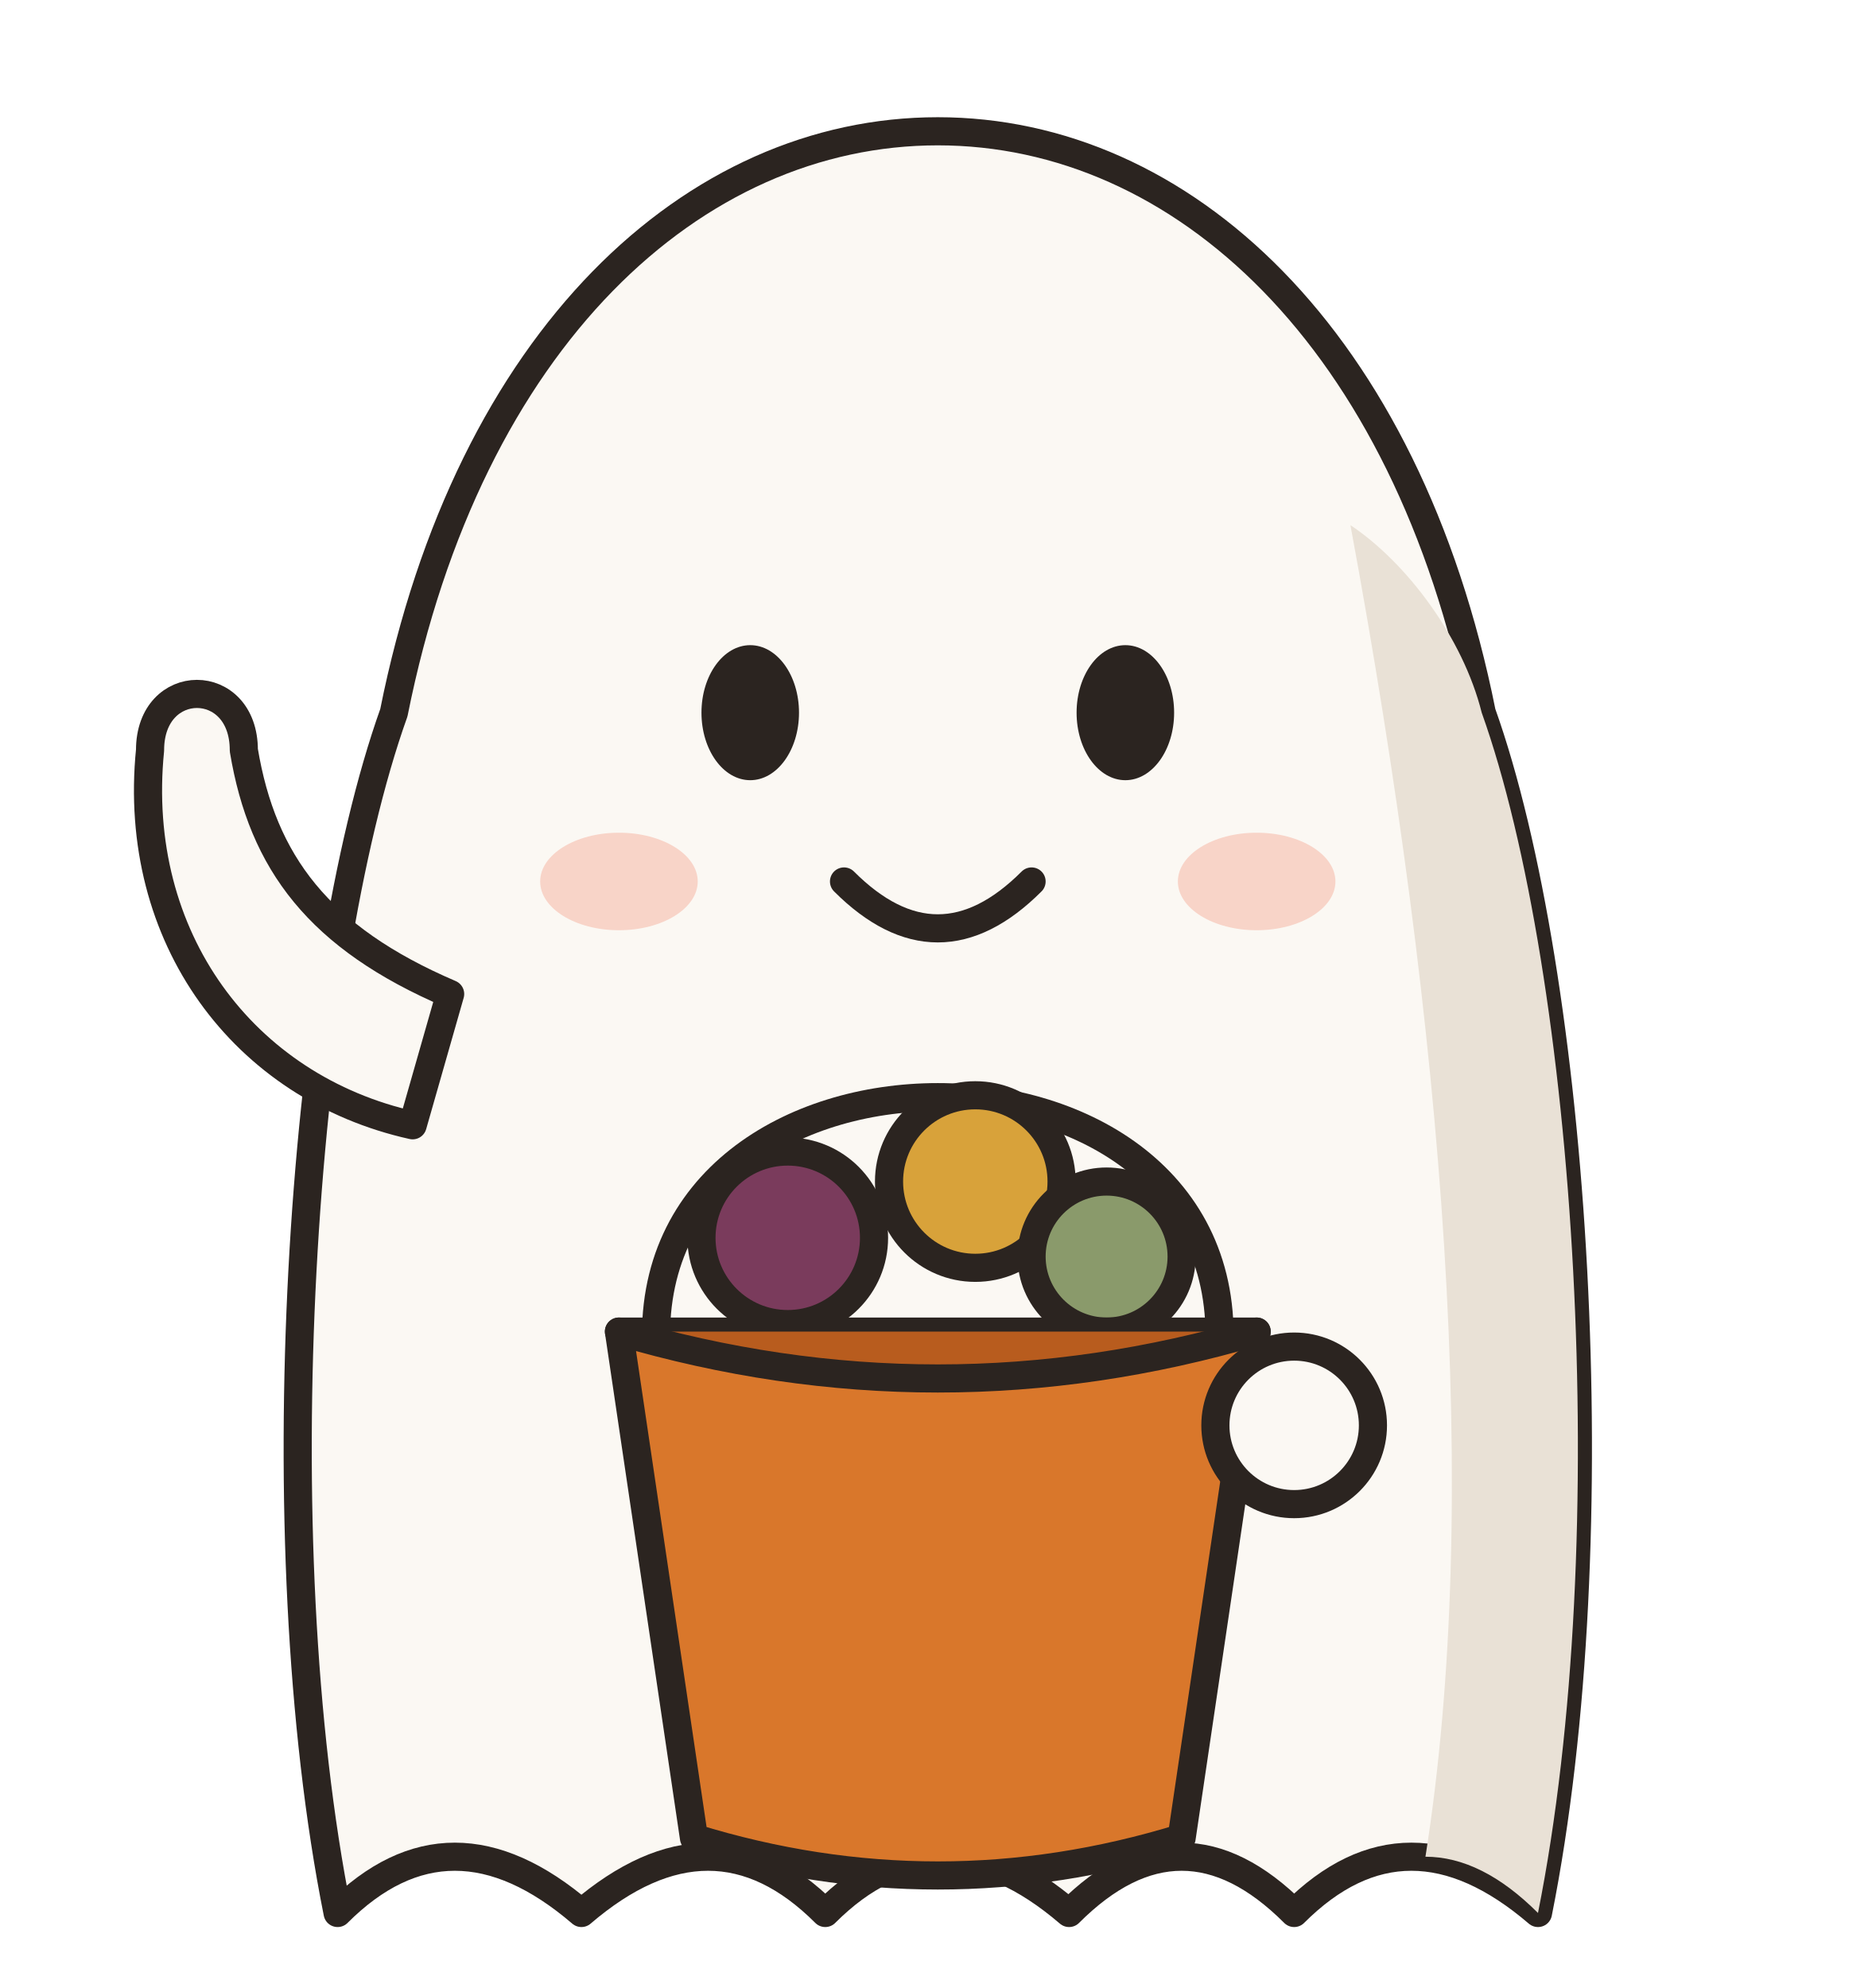
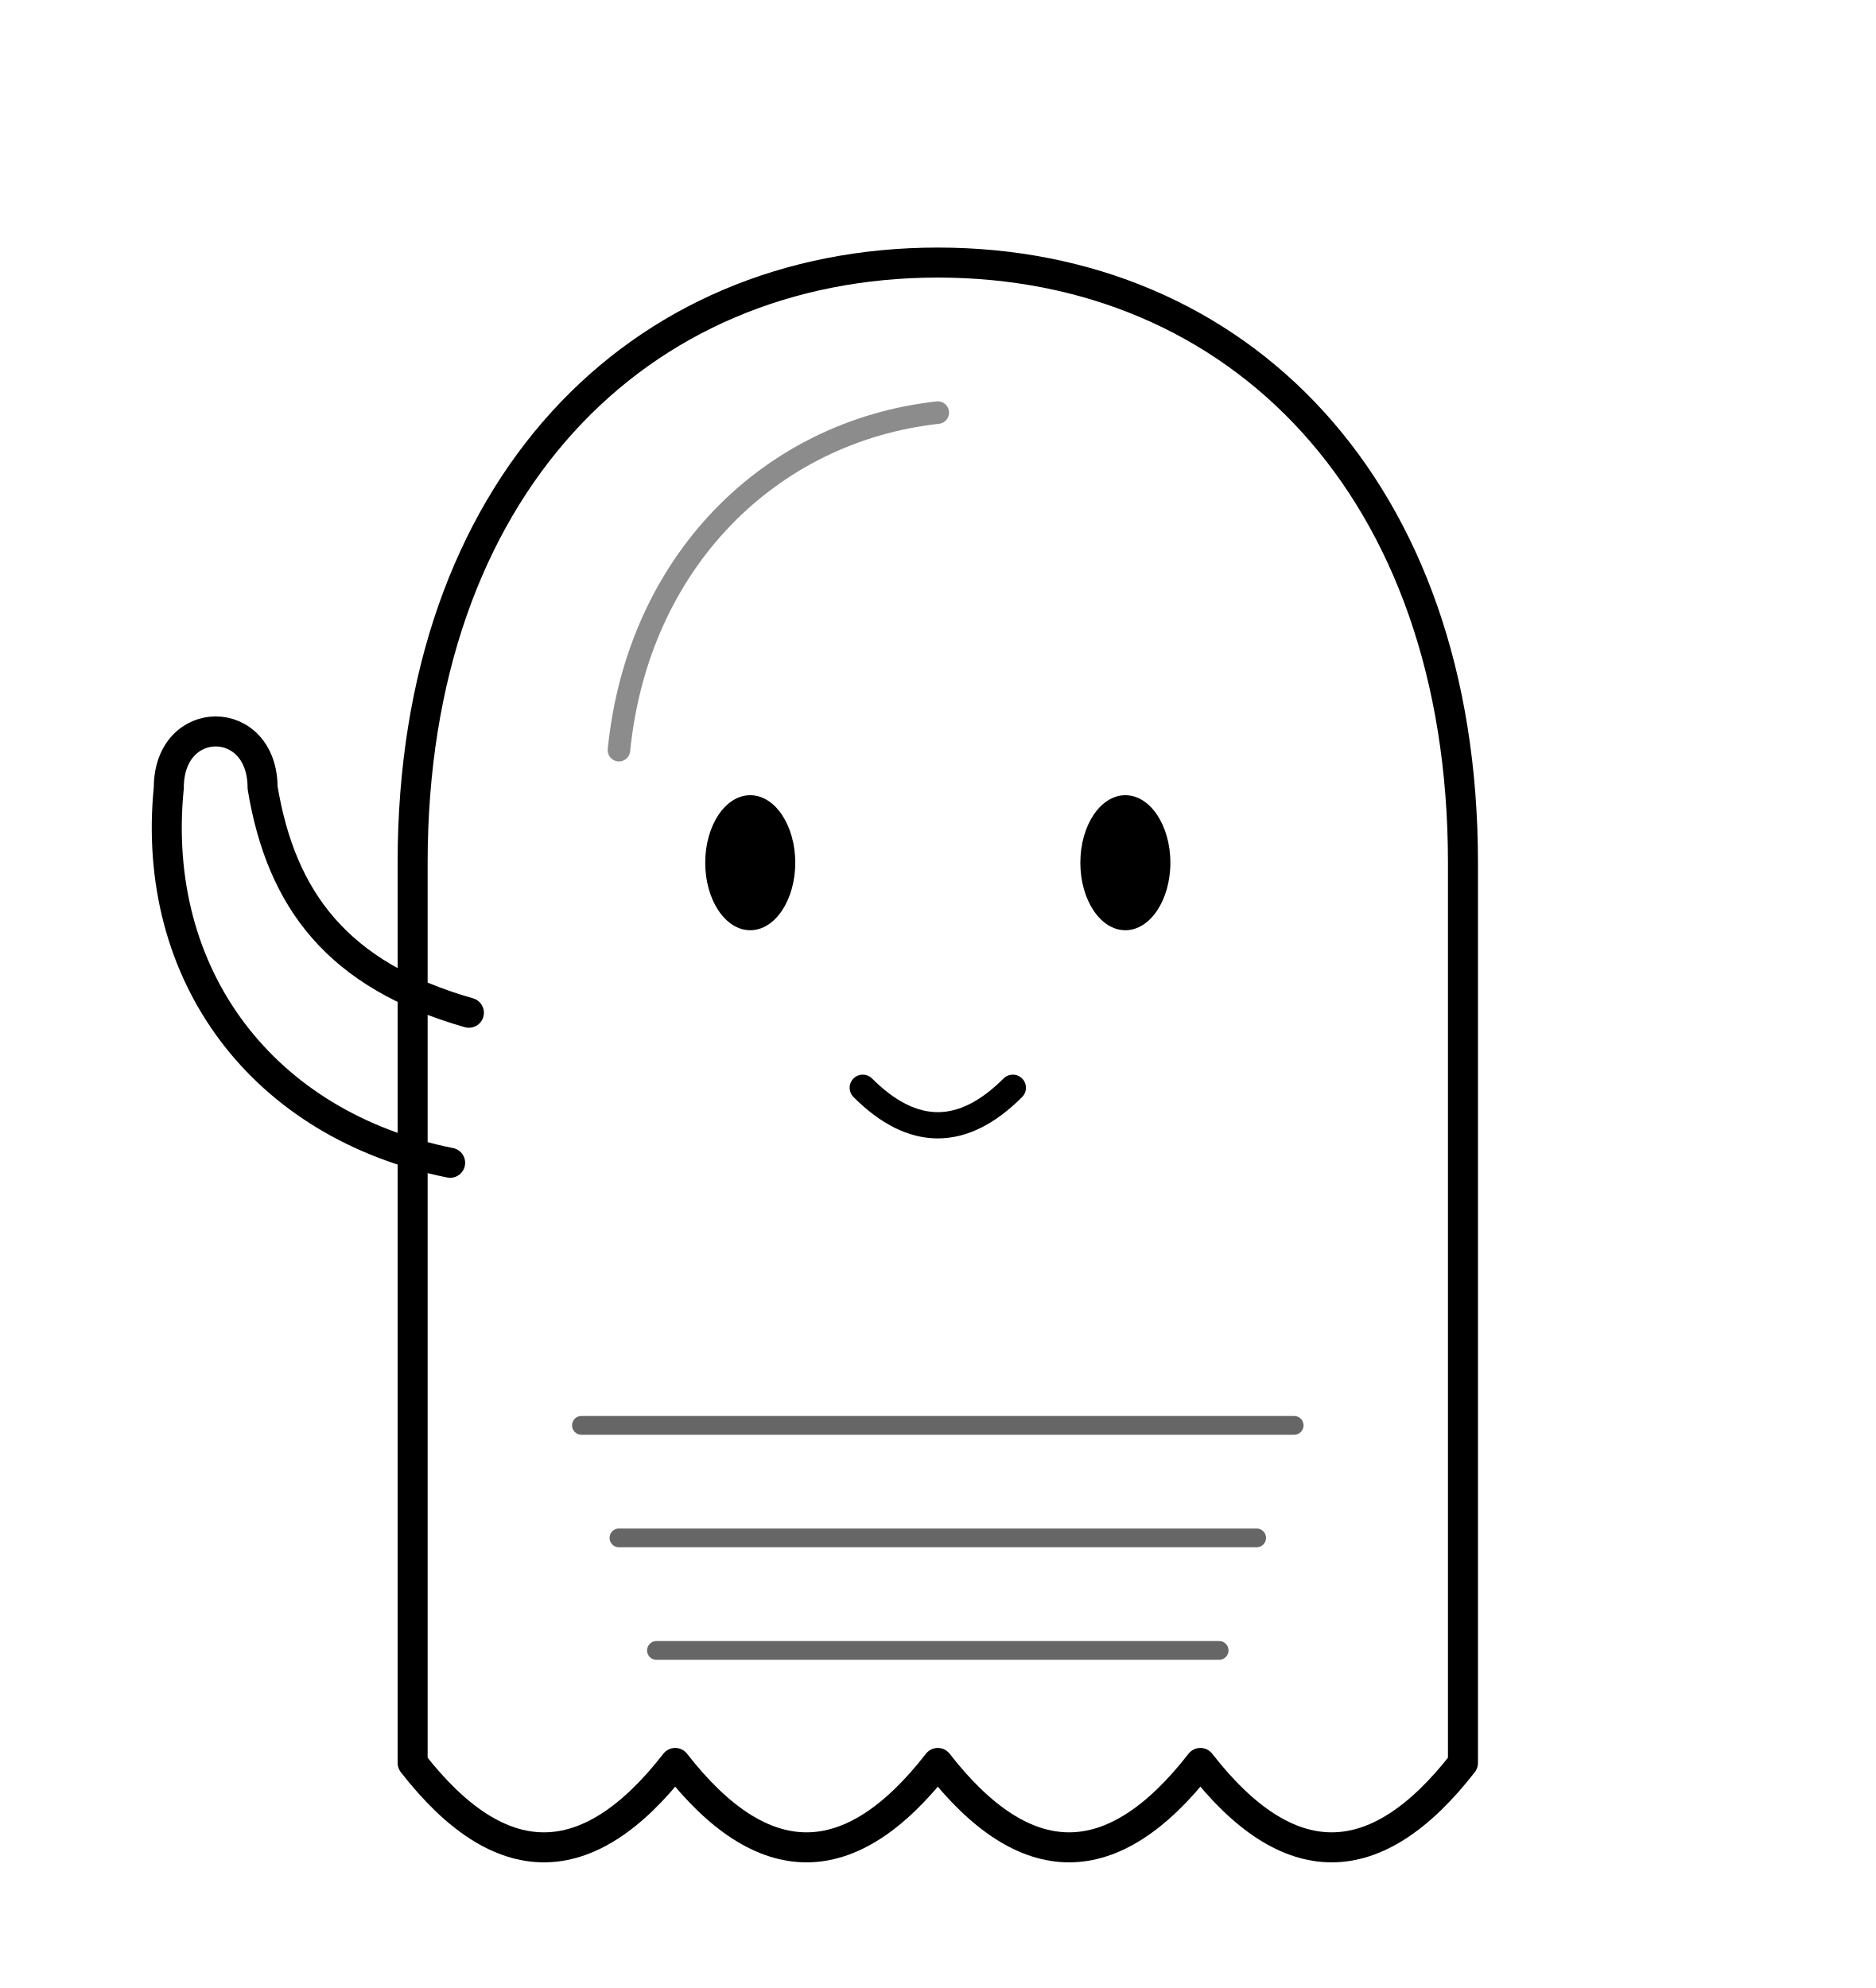
- <svg xmlns="http://www.w3.org/2000/svg" viewBox="0 0 100 106" fill="none" stroke="#2b2420" stroke-width="1.5" stroke-linejoin="round" stroke-linecap="round">
-   <path d="M18 102C14 82 16 52 21 38C25 18 37 7 50 7S75 18 79 38C84 52 86 82 82 102Q75 96 69 102Q63 96 57 102Q50 96 44 102Q38 96 31 102Q24 96 18 102Z" fill="#fbf8f3" />
-   <path d="M79 38C84 52 86 82 82 102Q79 99 76 99C79 80 77 55 72 28C75 30 78 34 79 38Z" fill="#e9e1d6" stroke="none" />
+ <svg xmlns="http://www.w3.org/2000/svg" viewBox="0 0 100 106" fill="none" stroke="currentColor" stroke-width="1.6" stroke-linecap="round" stroke-linejoin="round">
+   <path d="M22 94V46C22 26 34 14 50 14S78 26 78 46V94q-7 9-14 0q-7 9-14 0q-7 9-14 0q-7 9-14 0Z" />
+   <path d="M33 40C34 30 41 23 50 22" stroke-opacity=".45" stroke-width="1.2" />
  <g id="arm">
-     <path d="M22 60C13 58 7 50 8 40C8 36 13 36 13 40C14 46 17 50 24 53Z" fill="#fbf8f3" />
+     <path d="M24 62C14 60 8 52 9 42C9 38 14 38 14 42C15 48 18 52 25 54" />
  </g>
-   <ellipse cx="40" cy="38" rx="2.6" ry="3.6" fill="#2b2420" stroke="none" />
-   <ellipse cx="60" cy="38" rx="2.6" ry="3.6" fill="#2b2420" stroke="none" />
-   <ellipse cx="33" cy="47" rx="4.2" ry="2.6" fill="#f8d4c8" stroke="none" />
-   <ellipse cx="67" cy="47" rx="4.2" ry="2.6" fill="#f8d4c8" stroke="none" />
-   <path d="M45 47Q50 52 55 47" />
-   <path d="M35 72C34 54 66 54 65 72" />
-   <circle cx="42" cy="66" r="4.6" fill="#7a3b5c" />
-   <circle cx="52" cy="63" r="4.6" fill="#d8a23a" />
-   <circle cx="59" cy="67" r="4" fill="#8a9a6b" />
-   <path d="M33 71H67L63 98Q50 102 37 98Z" fill="#d9772b" />
-   <path d="M33 71Q50 76 67 71" fill="#b85c1e" />
-   <circle cx="69" cy="76" r="4.2" fill="#fbf8f3" />
+   <ellipse cx="40" cy="46" rx="2.4" ry="3.6" fill="currentColor" stroke="none" />
+   <ellipse cx="60" cy="46" rx="2.4" ry="3.6" fill="currentColor" stroke="none" />
+   <path d="M46 58Q50 62 54 58" stroke-width="1.4" />
+   <g stroke-opacity=".6" stroke-width="1">
+     <path d="M31 76H69M33 82H67M35 88H65" />
+   </g>
</svg>
